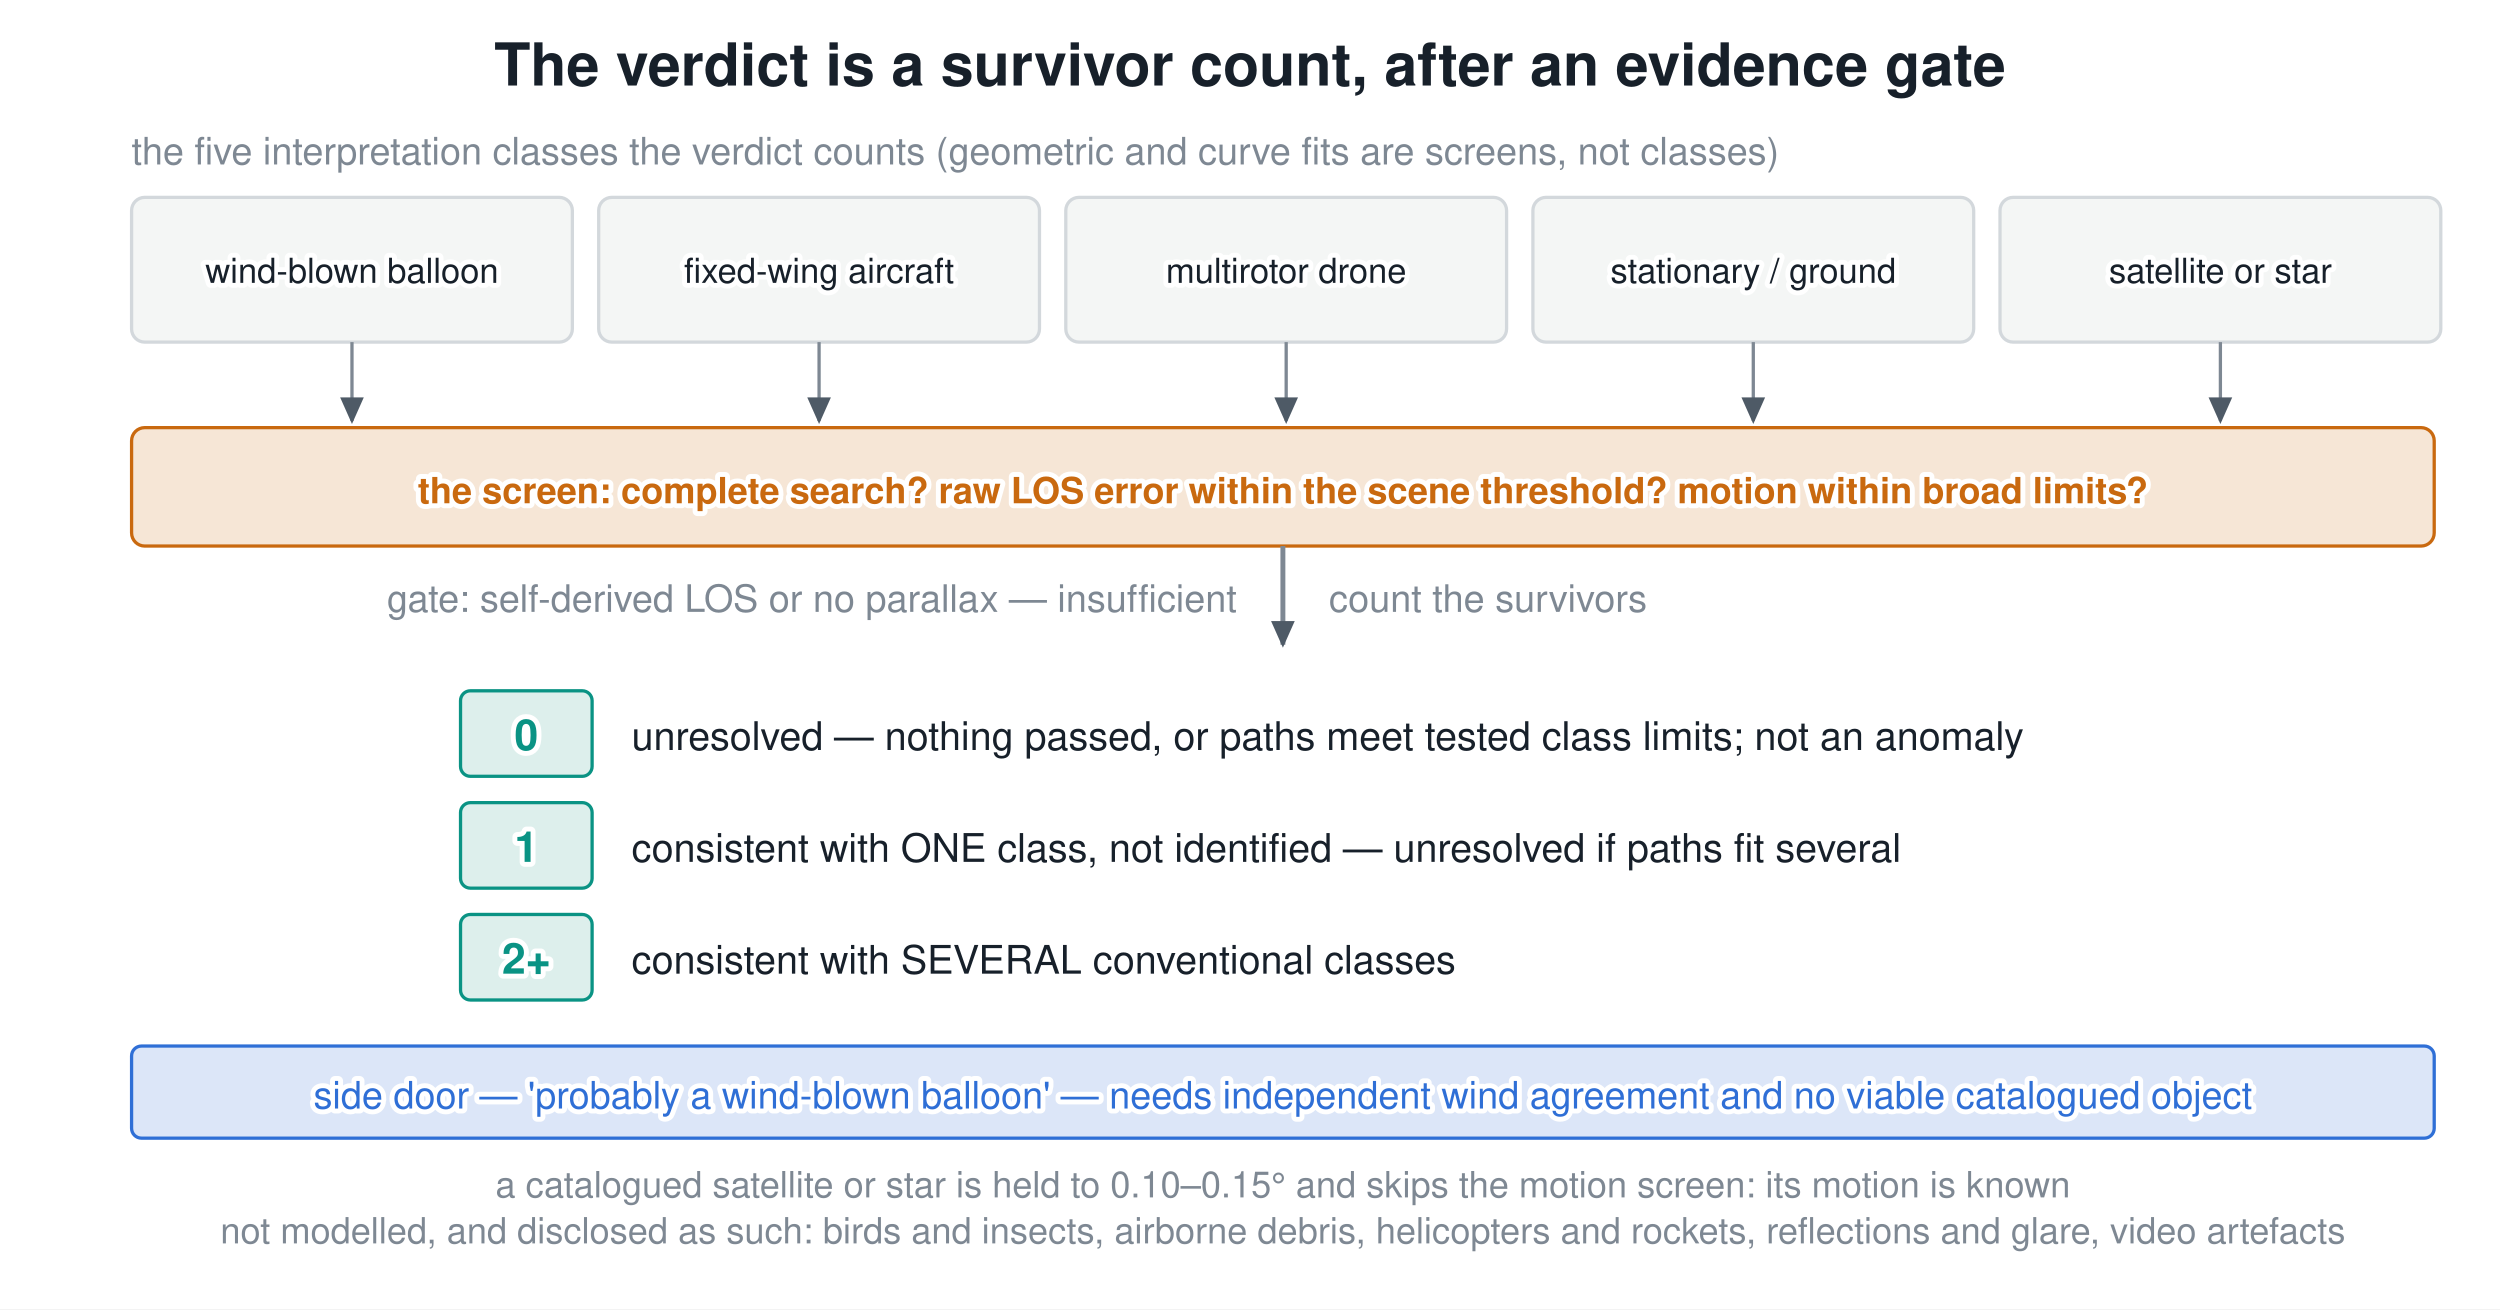
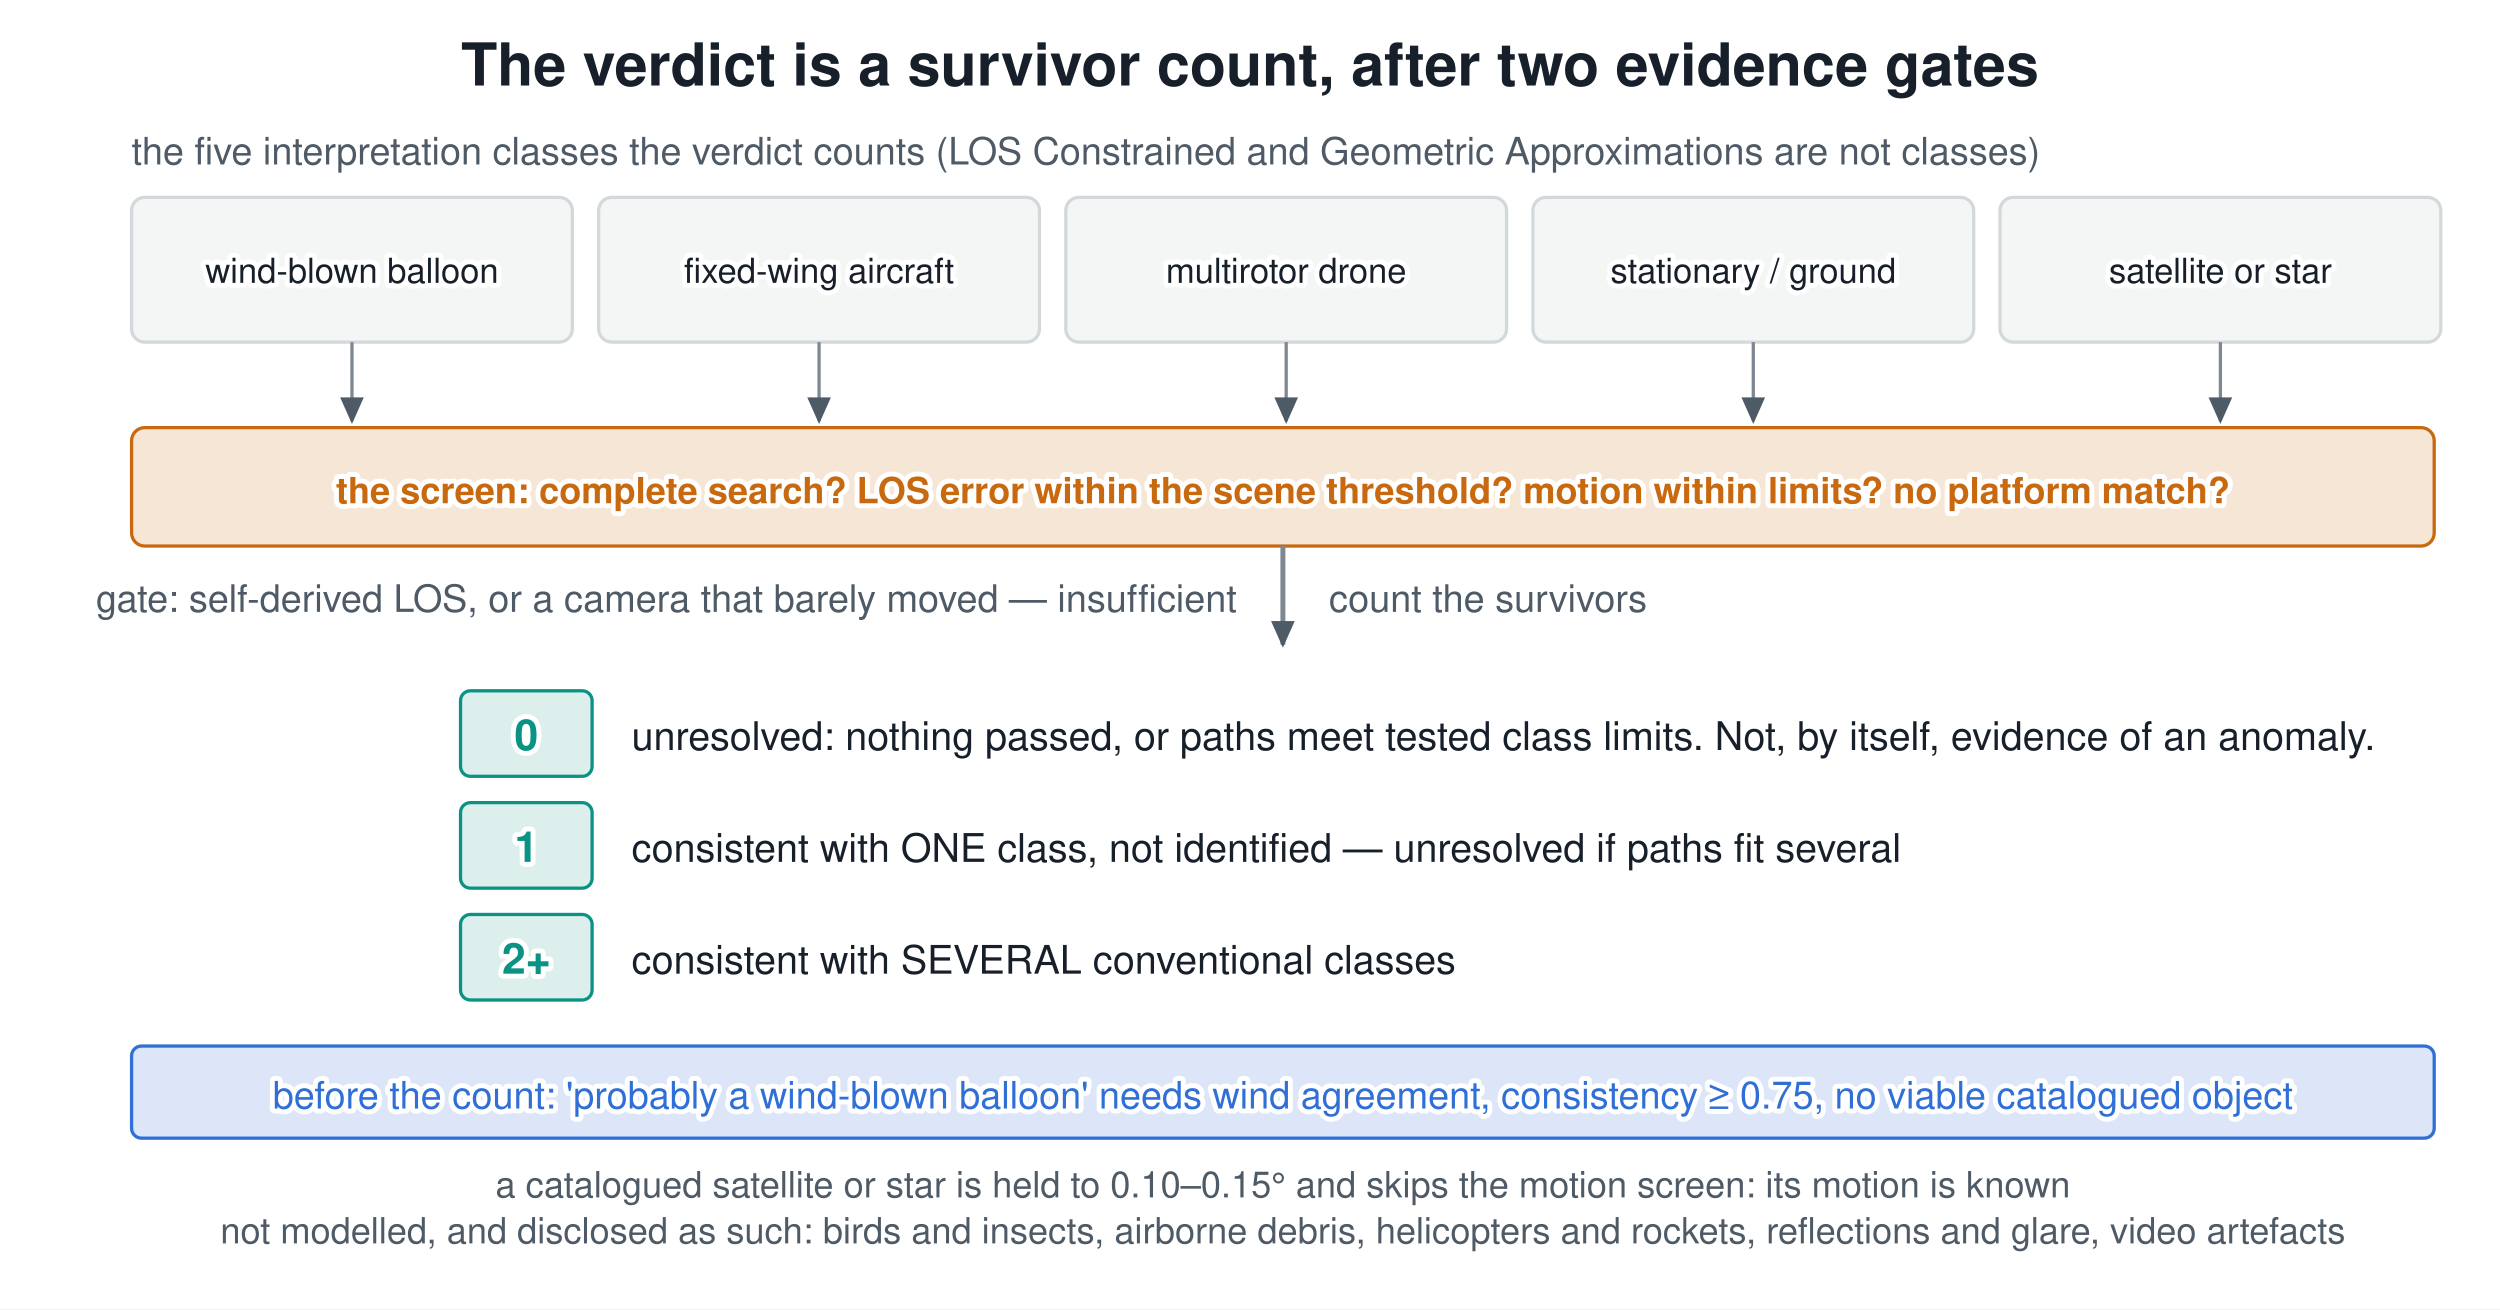
<svg xmlns="http://www.w3.org/2000/svg" width="760" height="398" viewBox="0 0 760 398" font-family="Helvetica, Arial, sans-serif">
  <rect width="760" height="398" fill="#FFFFFF" />
  <defs>
    <marker id="ai" viewBox="0 0 10 10" refX="8" refY="5" markerWidth="9" markerHeight="9" markerUnits="userSpaceOnUse" orient="auto">
      <path d="M0,1 L9,5 L0,9 z" fill="#4E5A66" />
    </marker>
  </defs>
-   <text x="380.0" y="26.0" font-family="Helvetica, Arial, sans-serif" font-size="18" font-weight="700" fill="#17202A" text-anchor="middle" style="">The verdict is a survivor count, after an evidence gate</text>
+   <text x="380.0" y="26.0" font-family="Helvetica, Arial, sans-serif" font-size="18" font-weight="700" fill="#17202A" text-anchor="middle" style="">The verdict is a survivor count, after two evidence gates</text>
  <rect x="40.0" y="60.0" width="134.0" height="44.0" rx="4" fill="#F4F6F5" stroke="#D3D8DC" stroke-width="1" />
  <text x="107.0" y="86.0" font-family="Helvetica, Arial, sans-serif" font-size="10.5" font-weight="normal" fill="#17202A" text-anchor="middle" style="paint-order:stroke;stroke:#FFFFFF;stroke-width:3px;stroke-linejoin:round;">wind-blown balloon</text>
  <rect x="182.0" y="60.0" width="134.0" height="44.0" rx="4" fill="#F4F6F5" stroke="#D3D8DC" stroke-width="1" />
  <text x="249.0" y="86.0" font-family="Helvetica, Arial, sans-serif" font-size="10.5" font-weight="normal" fill="#17202A" text-anchor="middle" style="paint-order:stroke;stroke:#FFFFFF;stroke-width:3px;stroke-linejoin:round;">fixed-wing aircraft</text>
  <rect x="324.0" y="60.0" width="134.0" height="44.0" rx="4" fill="#F4F6F5" stroke="#D3D8DC" stroke-width="1" />
  <text x="391.0" y="86.0" font-family="Helvetica, Arial, sans-serif" font-size="10.5" font-weight="normal" fill="#17202A" text-anchor="middle" style="paint-order:stroke;stroke:#FFFFFF;stroke-width:3px;stroke-linejoin:round;">multirotor drone</text>
  <rect x="466.0" y="60.0" width="134.0" height="44.0" rx="4" fill="#F4F6F5" stroke="#D3D8DC" stroke-width="1" />
  <text x="533.0" y="86.0" font-family="Helvetica, Arial, sans-serif" font-size="10.5" font-weight="normal" fill="#17202A" text-anchor="middle" style="paint-order:stroke;stroke:#FFFFFF;stroke-width:3px;stroke-linejoin:round;">stationary / ground</text>
  <rect x="608.0" y="60.0" width="134.0" height="44.0" rx="4" fill="#F4F6F5" stroke="#D3D8DC" stroke-width="1" />
  <text x="675.0" y="86.0" font-family="Helvetica, Arial, sans-serif" font-size="10.5" font-weight="normal" fill="#17202A" text-anchor="middle" style="paint-order:stroke;stroke:#FFFFFF;stroke-width:3px;stroke-linejoin:round;">satellite or star</text>
-   <text x="40.0" y="50.0" font-family="Helvetica, Arial, sans-serif" font-size="11.5" font-weight="normal" fill="#7E8893" text-anchor="start" style="paint-order:stroke;stroke:#FFFFFF;stroke-width:3px;stroke-linejoin:round;">the five interpretation classes the verdict counts (geometric and curve fits are screens, not classes)</text>
+   <text x="40.0" y="50.0" font-family="Helvetica, Arial, sans-serif" font-size="11.5" font-weight="normal" fill="#4E5A66" text-anchor="start" style="paint-order:stroke;stroke:#FFFFFF;stroke-width:3px;stroke-linejoin:round;">the five interpretation classes the verdict counts (LOS Constrained and Geometric Approximations are not classes)</text>
  <rect x="40.0" y="130.0" width="700.0" height="36.0" rx="4" fill="#F6E6D6" stroke="#C9690F" stroke-width="1" />
-   <text x="390.0" y="153.0" font-family="Helvetica, Arial, sans-serif" font-size="11" font-weight="700" fill="#C9690F" text-anchor="middle" style="paint-order:stroke;stroke:#FFFFFF;stroke-width:3px;stroke-linejoin:round;">the screen: complete search? raw LOS error within the scene threshold? motion within broad limits?</text>
+   <text x="390.0" y="153.0" font-family="Helvetica, Arial, sans-serif" font-size="11" font-weight="700" fill="#C9690F" text-anchor="middle" style="paint-order:stroke;stroke:#FFFFFF;stroke-width:3px;stroke-linejoin:round;">the screen: complete search? LOS error within the scene threshold? motion within limits? no platform match?</text>
  <line x1="107.0" y1="104.0" x2="107.0" y2="128.0" stroke="#7E8893" stroke-width="1" marker-end="url(#ai)" />
  <line x1="249.0" y1="104.0" x2="249.0" y2="128.0" stroke="#7E8893" stroke-width="1" marker-end="url(#ai)" />
  <line x1="391.0" y1="104.0" x2="391.0" y2="128.0" stroke="#7E8893" stroke-width="1" marker-end="url(#ai)" />
  <line x1="533.0" y1="104.0" x2="533.0" y2="128.0" stroke="#7E8893" stroke-width="1" marker-end="url(#ai)" />
  <line x1="675.0" y1="104.0" x2="675.0" y2="128.0" stroke="#7E8893" stroke-width="1" marker-end="url(#ai)" />
-   <text x="390.0" y="364.0" font-family="Helvetica, Arial, sans-serif" font-size="11" font-weight="normal" fill="#7E8893" text-anchor="middle" style="paint-order:stroke;stroke:#FFFFFF;stroke-width:3px;stroke-linejoin:round;">a catalogued satellite or star is held to 0.10–0.15° and skips the motion screen: its motion is known</text>
-   <text x="390.0" y="378.0" font-family="Helvetica, Arial, sans-serif" font-size="11" font-weight="normal" fill="#7E8893" text-anchor="middle" style="paint-order:stroke;stroke:#FFFFFF;stroke-width:3px;stroke-linejoin:round;">not modelled, and disclosed as such: birds and insects, airborne debris, helicopters and rockets, reflections and glare, video artefacts</text>
+   <text x="390.0" y="364.0" font-family="Helvetica, Arial, sans-serif" font-size="11" font-weight="normal" fill="#4E5A66" text-anchor="middle" style="paint-order:stroke;stroke:#FFFFFF;stroke-width:3px;stroke-linejoin:round;">a catalogued satellite or star is held to 0.10–0.15° and skips the motion screen: its motion is known</text>
+   <text x="390.0" y="378.0" font-family="Helvetica, Arial, sans-serif" font-size="11" font-weight="normal" fill="#4E5A66" text-anchor="middle" style="paint-order:stroke;stroke:#FFFFFF;stroke-width:3px;stroke-linejoin:round;">not modelled, and disclosed as such: birds and insects, airborne debris, helicopters and rockets, reflections and glare, video artefacts</text>
  <line x1="390.0" y1="166.0" x2="390.0" y2="196.0" stroke="#7E8893" stroke-width="1.5" marker-end="url(#ai)" />
-   <text x="404.0" y="186.0" font-family="Helvetica, Arial, sans-serif" font-size="11.5" font-weight="normal" fill="#7E8893" text-anchor="start" style="paint-order:stroke;stroke:#FFFFFF;stroke-width:3px;stroke-linejoin:round;">count the survivors</text>
-   <text x="376.0" y="186.0" font-family="Helvetica, Arial, sans-serif" font-size="11.5" font-weight="normal" fill="#7E8893" text-anchor="end" style="paint-order:stroke;stroke:#FFFFFF;stroke-width:3px;stroke-linejoin:round;">gate: self-derived LOS or no parallax — insufficient</text>
+   <text x="404.0" y="186.0" font-family="Helvetica, Arial, sans-serif" font-size="11.5" font-weight="normal" fill="#4E5A66" text-anchor="start" style="paint-order:stroke;stroke:#FFFFFF;stroke-width:3px;stroke-linejoin:round;">count the survivors</text>
+   <text x="376.0" y="186.0" font-family="Helvetica, Arial, sans-serif" font-size="11.5" font-weight="normal" fill="#4E5A66" text-anchor="end" style="paint-order:stroke;stroke:#FFFFFF;stroke-width:3px;stroke-linejoin:round;">gate: self-derived LOS, or a camera that barely moved — insufficient</text>
  <rect x="140.0" y="210.0" width="40.0" height="26.0" rx="3" fill="#DDEFEC" stroke="#0A9384" stroke-width="1" />
  <text x="160.0" y="228.0" font-family="Helvetica, Arial, sans-serif" font-size="13" font-weight="700" fill="#0A9384" text-anchor="middle" style="paint-order:stroke;stroke:#FFFFFF;stroke-width:3px;stroke-linejoin:round;">0</text>
-   <text x="192.0" y="228.0" font-family="Helvetica, Arial, sans-serif" font-size="12" font-weight="normal" fill="#17202A" text-anchor="start" style="paint-order:stroke;stroke:#FFFFFF;stroke-width:3px;stroke-linejoin:round;">unresolved — nothing passed, or paths meet tested class limits; not an anomaly</text>
+   <text x="192.0" y="228.0" font-family="Helvetica, Arial, sans-serif" font-size="12" font-weight="normal" fill="#17202A" text-anchor="start" style="paint-order:stroke;stroke:#FFFFFF;stroke-width:3px;stroke-linejoin:round;">unresolved: nothing passed, or paths meet tested class limits. Not, by itself, evidence of an anomaly.</text>
  <rect x="140.0" y="244.0" width="40.0" height="26.0" rx="3" fill="#DDEFEC" stroke="#0A9384" stroke-width="1" />
  <text x="160.0" y="262.0" font-family="Helvetica, Arial, sans-serif" font-size="13" font-weight="700" fill="#0A9384" text-anchor="middle" style="paint-order:stroke;stroke:#FFFFFF;stroke-width:3px;stroke-linejoin:round;">1</text>
  <text x="192.0" y="262.0" font-family="Helvetica, Arial, sans-serif" font-size="12" font-weight="normal" fill="#17202A" text-anchor="start" style="paint-order:stroke;stroke:#FFFFFF;stroke-width:3px;stroke-linejoin:round;">consistent with ONE class, not identified — unresolved if paths fit several</text>
  <rect x="140.0" y="278.0" width="40.0" height="26.0" rx="3" fill="#DDEFEC" stroke="#0A9384" stroke-width="1" />
  <text x="160.0" y="296.0" font-family="Helvetica, Arial, sans-serif" font-size="13" font-weight="700" fill="#0A9384" text-anchor="middle" style="paint-order:stroke;stroke:#FFFFFF;stroke-width:3px;stroke-linejoin:round;">2+</text>
  <text x="192.0" y="296.0" font-family="Helvetica, Arial, sans-serif" font-size="12" font-weight="normal" fill="#17202A" text-anchor="start" style="paint-order:stroke;stroke:#FFFFFF;stroke-width:3px;stroke-linejoin:round;">consistent with SEVERAL conventional classes</text>
  <rect x="40.0" y="318.0" width="700.0" height="28.0" rx="3" fill="#DCE6F8" stroke="#2F6FD6" stroke-width="1" />
-   <text x="390.0" y="337.0" font-family="Helvetica, Arial, sans-serif" font-size="11.5" font-weight="normal" fill="#2F6FD6" text-anchor="middle" style="paint-order:stroke;stroke:#FFFFFF;stroke-width:3px;stroke-linejoin:round;">side door — 'probably a wind-blown balloon' — needs independent wind agreement and no viable catalogued object</text>
+   <text x="390.0" y="337.0" font-family="Helvetica, Arial, sans-serif" font-size="11.5" font-weight="normal" fill="#2F6FD6" text-anchor="middle" style="paint-order:stroke;stroke:#FFFFFF;stroke-width:3px;stroke-linejoin:round;">before the count: 'probably a wind-blown balloon' needs wind agreement, consistency ≥ 0.75, no viable catalogued object</text>
</svg>
